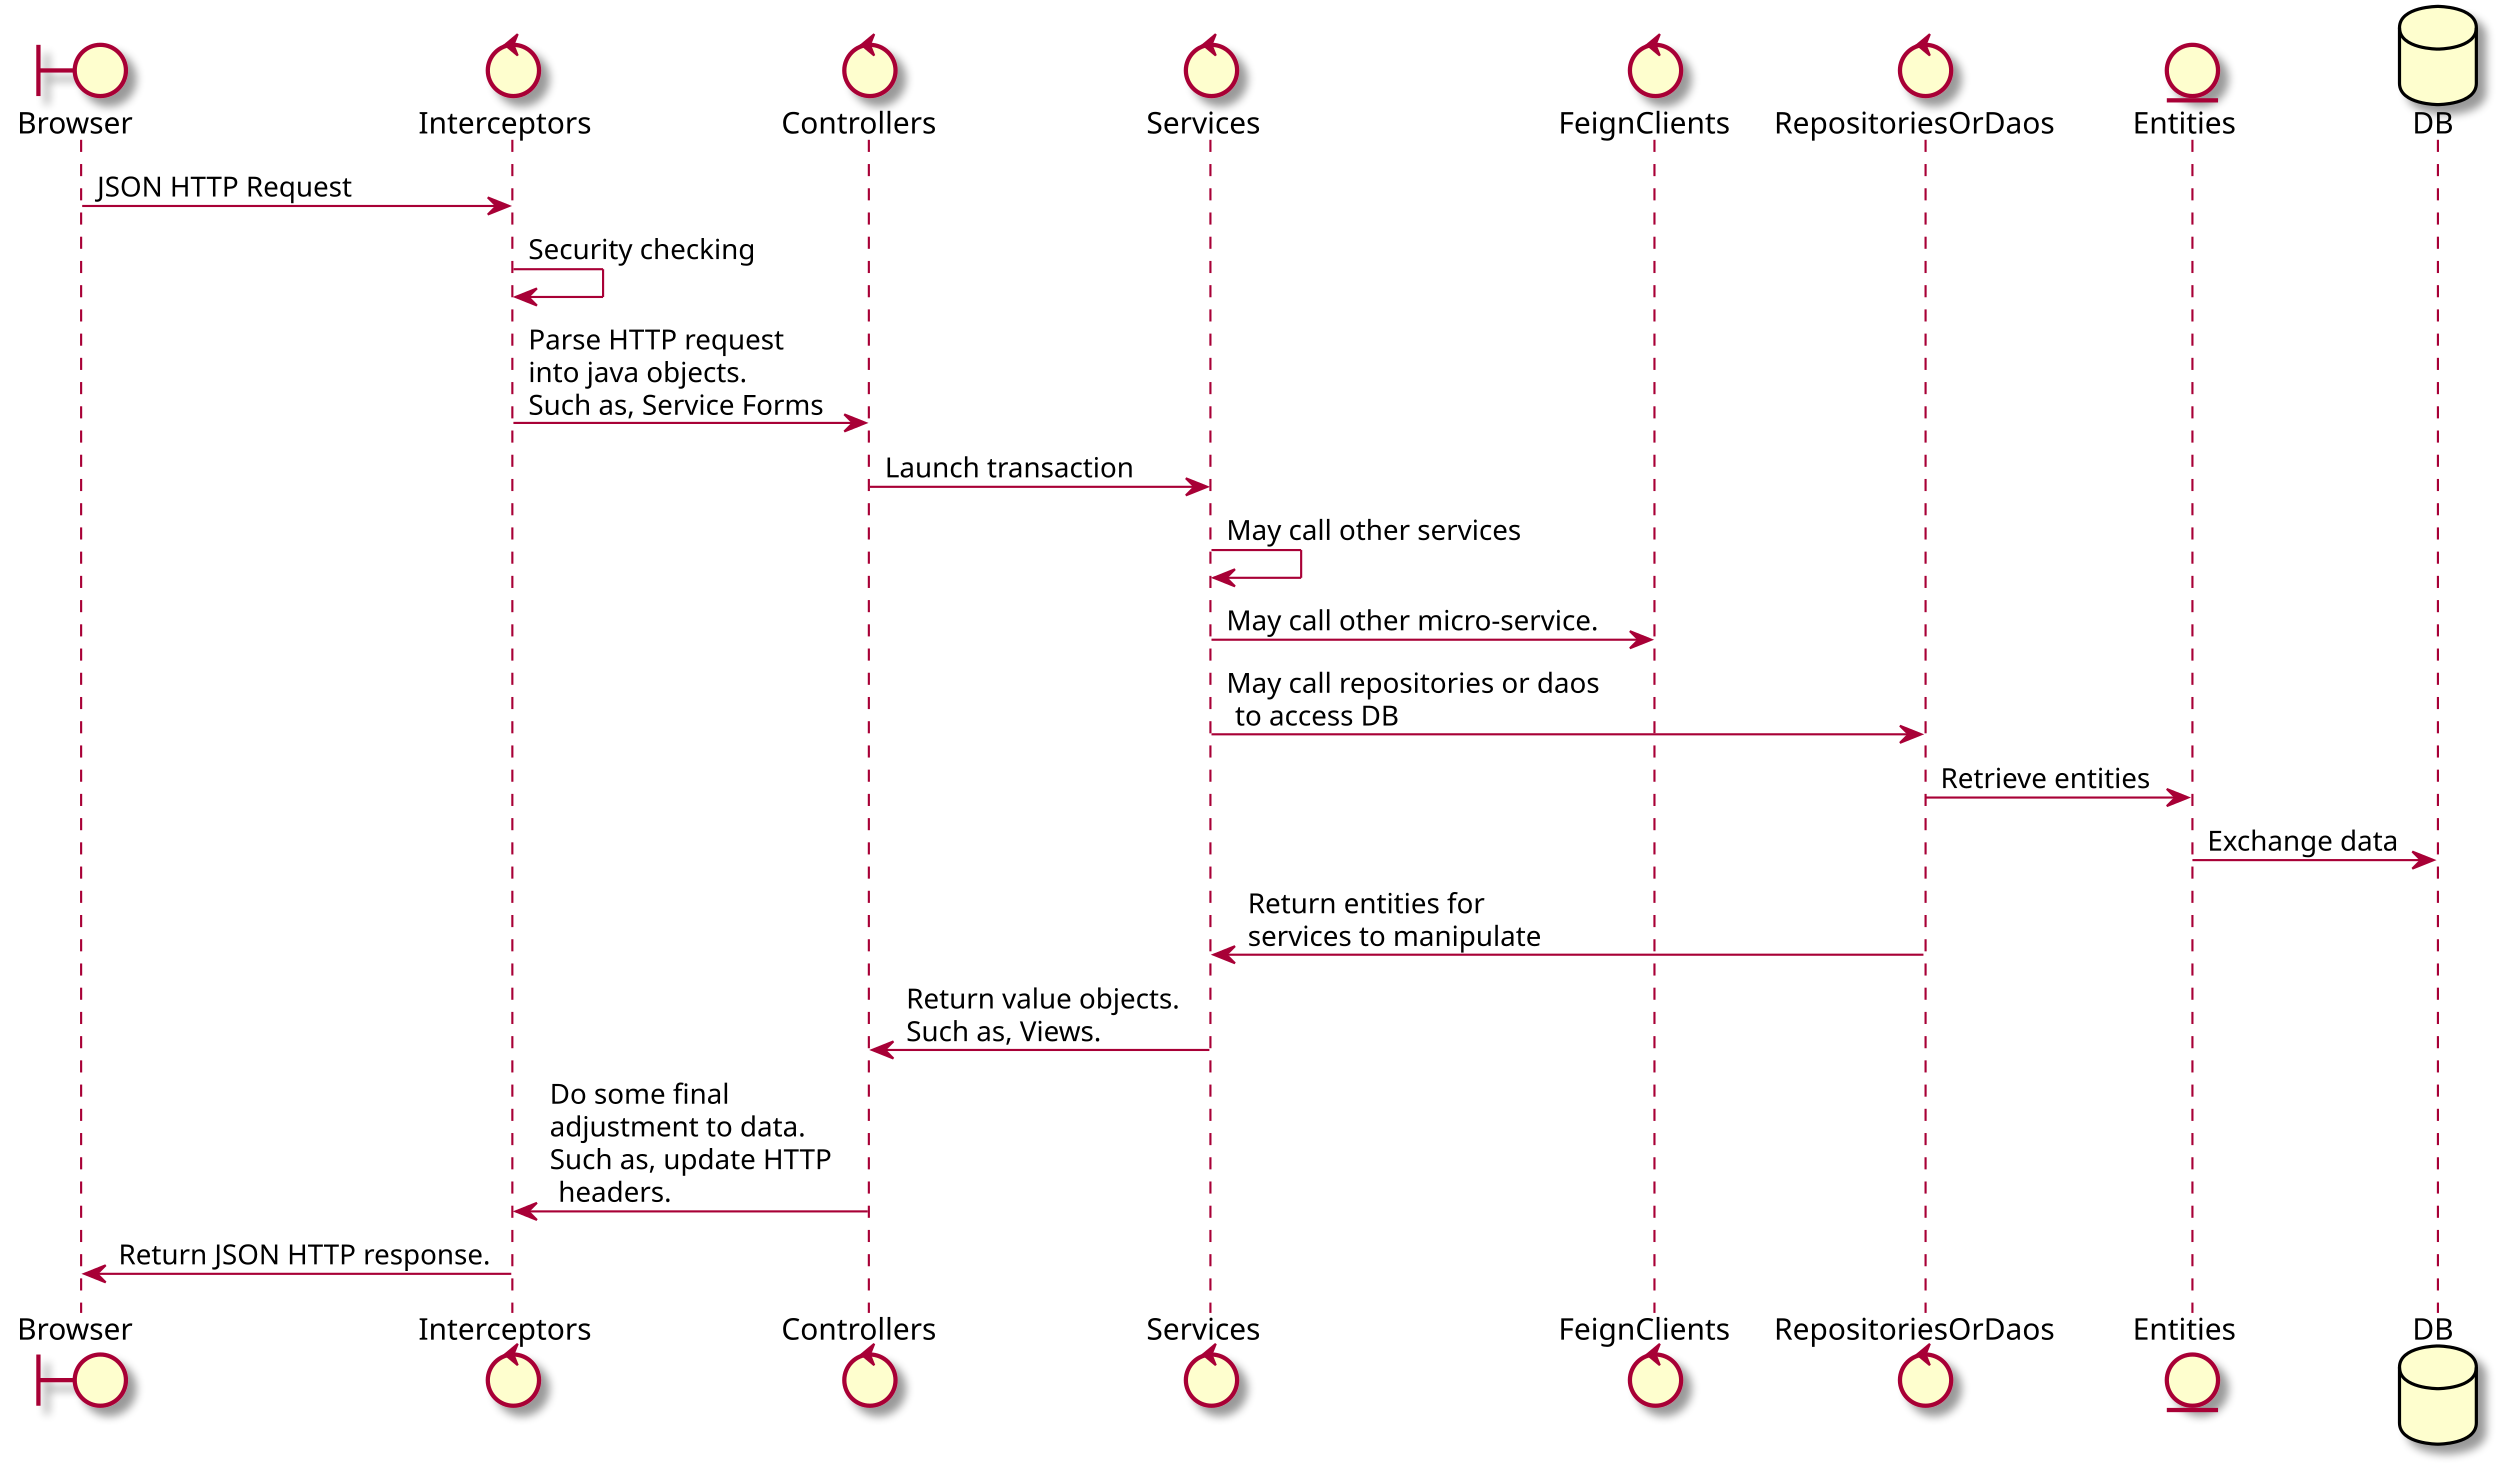
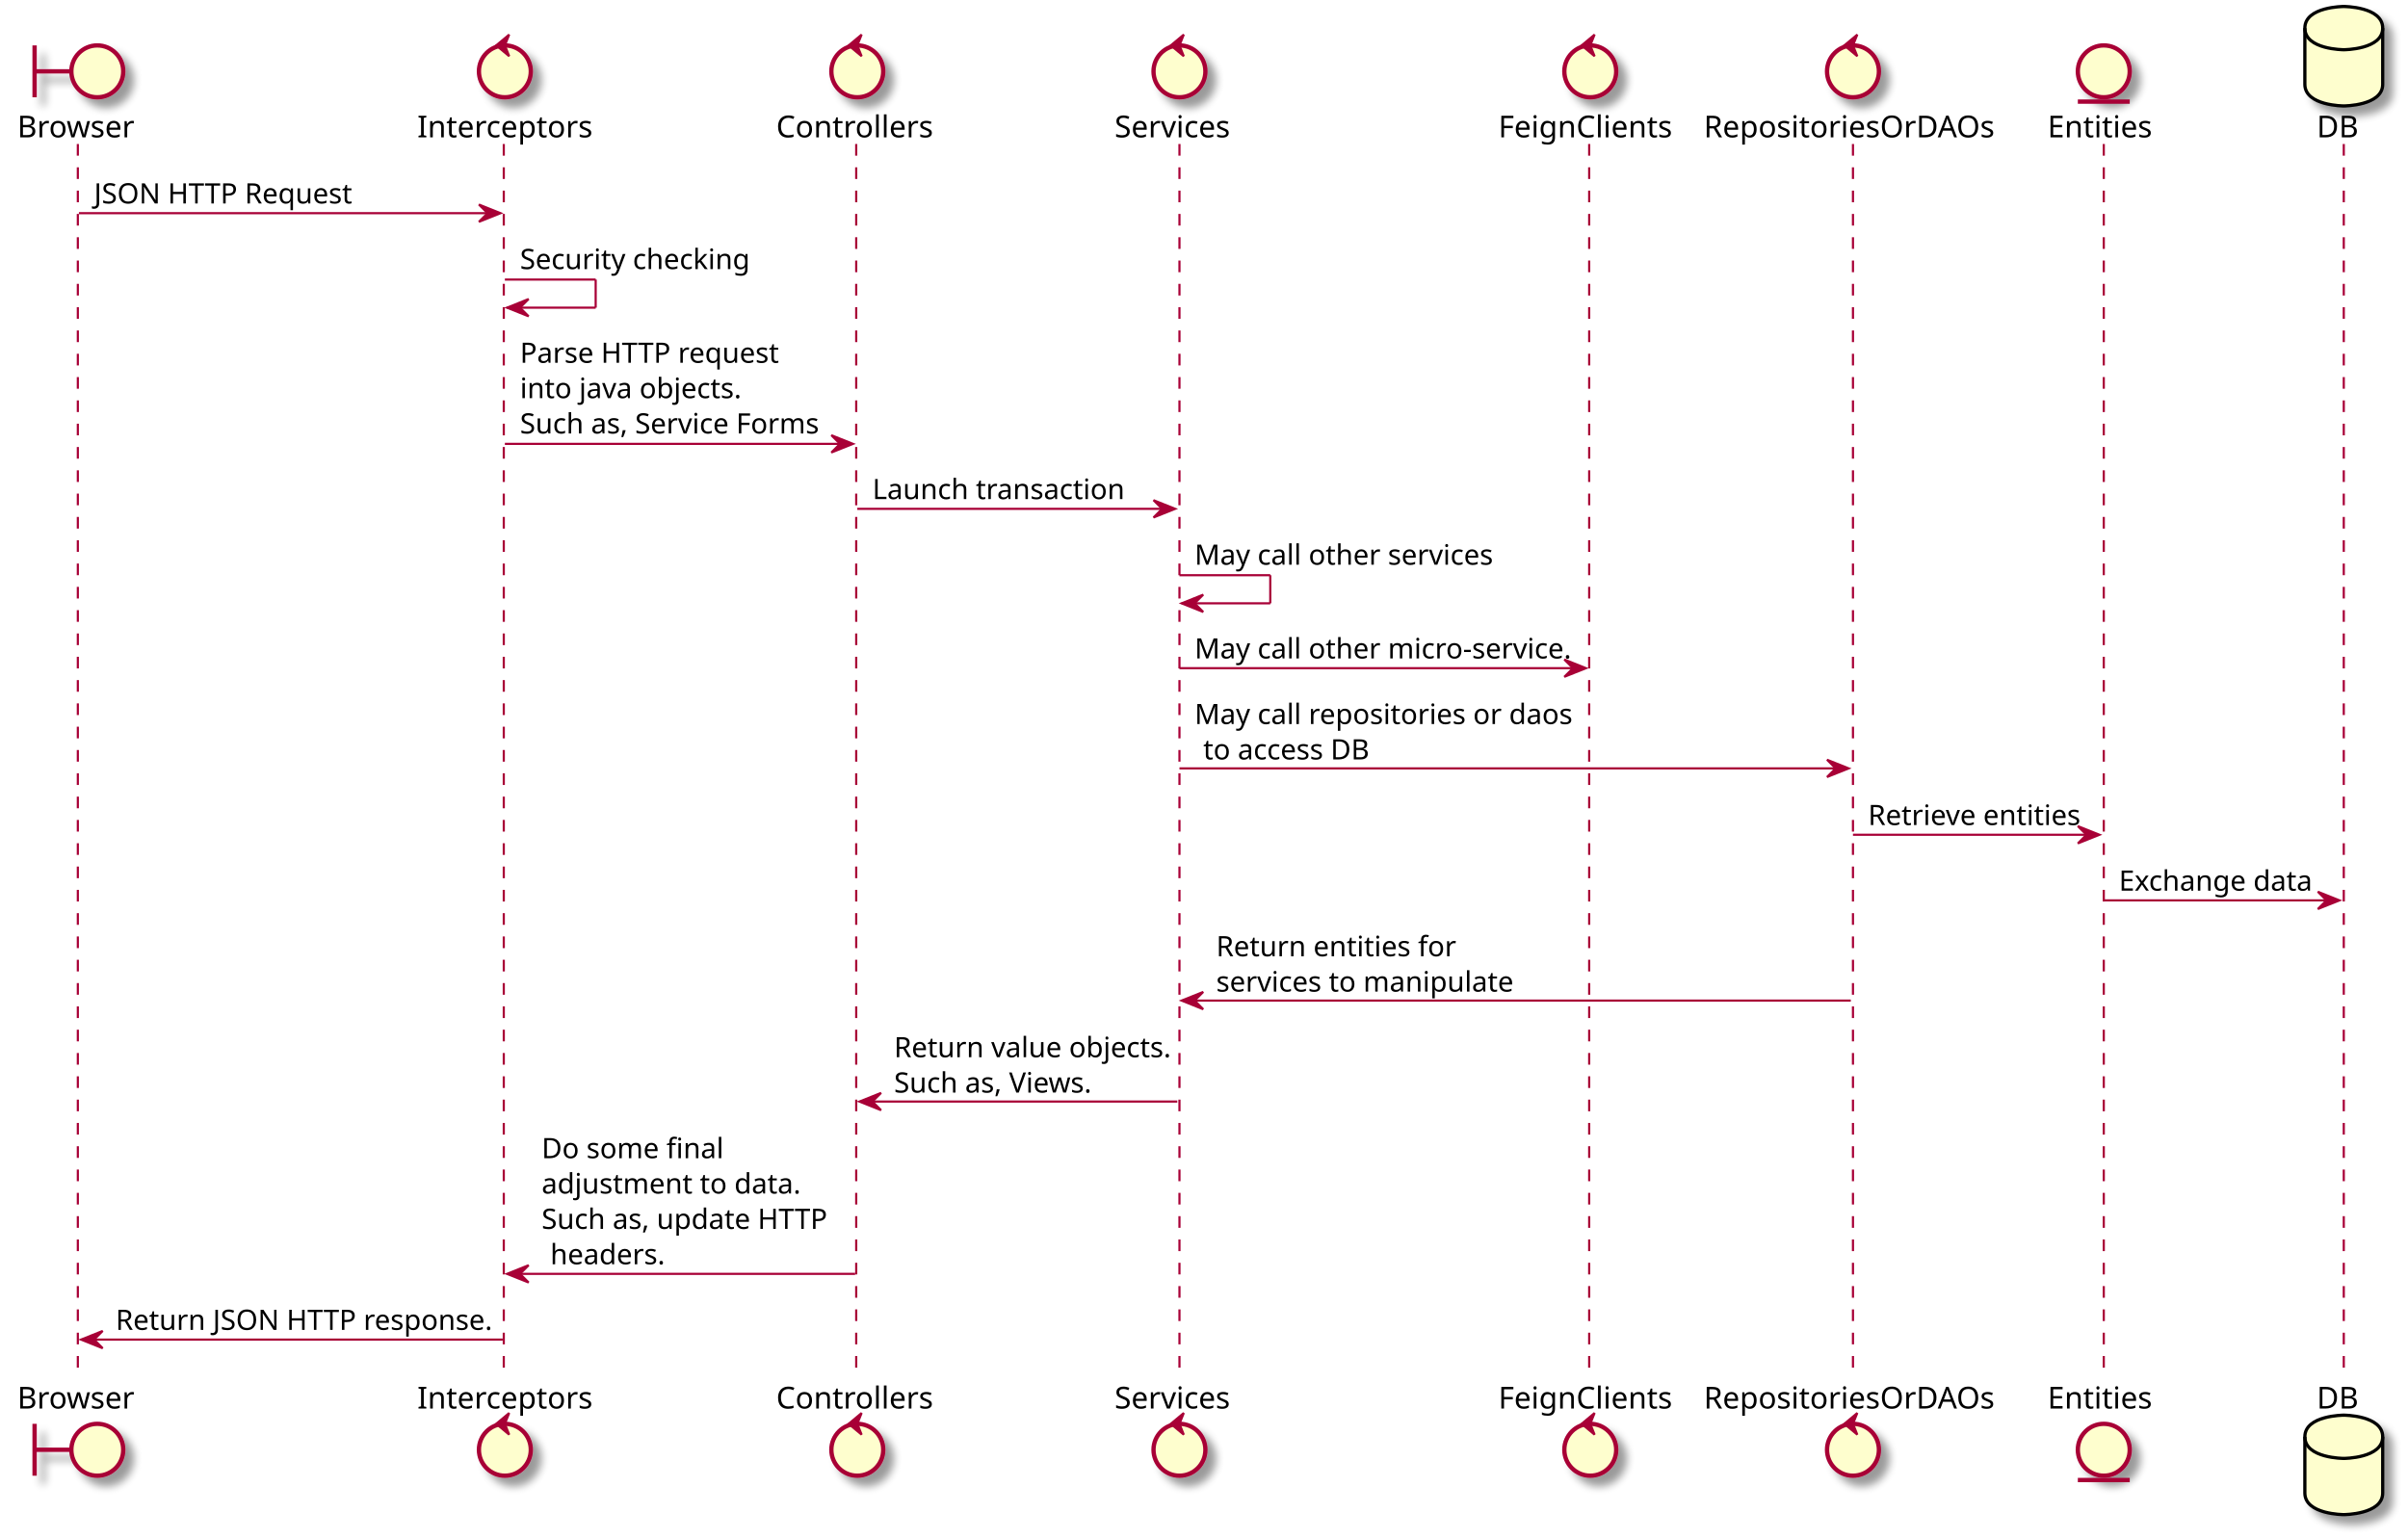
- <svg xmlns="http://www.w3.org/2000/svg" contentScriptType="application/ecmascript" contentStyleType="text/css" height="606.293px" preserveAspectRatio="none" style="width:1032px;height:606px;" version="1.1" viewBox="0 0 1032 606" width="1032.812px" zoomAndPan="magnify">
+ <svg xmlns="http://www.w3.org/2000/svg" contentScriptType="application/ecmascript" contentStyleType="text/css" height="660.406px" preserveAspectRatio="none" style="width:1033px;height:660px;" version="1.1" viewBox="0 0 1033 660" width="1033.275px" zoomAndPan="magnify">
  <defs>
-     <filter height="300%" id="f81kvz002uscv" width="300%" x="-1" y="-1">
-       <feGaussianBlur result="blurOut" stdDeviation="1.762" />
+     <filter height="300%" id="ftykvb6zzwtn3" width="300%" x="-1" y="-1">
+       <feGaussianBlur result="blurOut" stdDeviation="1.855" />
      <feColorMatrix in="blurOut" result="blurOut2" type="matrix" values="0 0 0 0 0 0 0 0 0 0 0 0 0 0 0 0 0 0 .4 0" />
-       <feOffset dx="3.525" dy="3.525" in="blurOut2" result="blurOut3" />
+       <feOffset dx="3.71" dy="3.71" in="blurOut2" result="blurOut3" />
      <feBlend in="SourceGraphic" in2="blurOut3" mode="normal" />
    </filter>
  </defs>
  <g>
-     <line style="stroke: #A80036; stroke-width: 0.881; stroke-dasharray: 5.0,5.0;" x1="33.487" x2="33.487" y1="57.711" y2="541.971" />
-     <line style="stroke: #A80036; stroke-width: 0.881; stroke-dasharray: 5.0,5.0;" x1="211.497" x2="211.497" y1="57.711" y2="541.971" />
-     <line style="stroke: #A80036; stroke-width: 0.881; stroke-dasharray: 5.0,5.0;" x1="358.664" x2="358.664" y1="57.711" y2="541.971" />
-     <line style="stroke: #A80036; stroke-width: 0.881; stroke-dasharray: 5.0,5.0;" x1="499.663" x2="499.663" y1="57.711" y2="541.971" />
-     <line style="stroke: #A80036; stroke-width: 0.881; stroke-dasharray: 5.0,5.0;" x1="682.96" x2="682.96" y1="57.711" y2="541.971" />
-     <line style="stroke: #A80036; stroke-width: 0.881; stroke-dasharray: 5.0,5.0;" x1="794.878" x2="794.878" y1="57.711" y2="541.971" />
-     <line style="stroke: #A80036; stroke-width: 0.881; stroke-dasharray: 5.0,5.0;" x1="905.033" x2="905.033" y1="57.711" y2="541.971" />
-     <line style="stroke: #A80036; stroke-width: 0.881; stroke-dasharray: 5.0,5.0;" x1="1006.375" x2="1006.375" y1="57.711" y2="541.971" />
-     <text fill="#000000" font-family="sans-serif" font-size="12.337" lengthAdjust="spacingAndGlyphs" textLength="48.468" x="7.05" y="55.108">Browser</text>
-     <path d="M15.862,18.506 L15.862,39.656 M15.862,29.081 L30.843,29.081 " fill="#FEFECE" filter="url(#f81kvz002uscv)" style="stroke: #A80036; stroke-width: 1.762;" />
-     <ellipse cx="41.418" cy="29.081" fill="#FEFECE" filter="url(#f81kvz002uscv)" rx="10.575" ry="10.575" style="stroke: #A80036; stroke-width: 1.762;" />
-     <text fill="#000000" font-family="sans-serif" font-size="12.337" lengthAdjust="spacingAndGlyphs" textLength="48.468" x="7.05" y="553.017">Browser</text>
-     <path d="M15.862,559.145 L15.862,580.294 M15.862,569.719 L30.843,569.719 " fill="#FEFECE" filter="url(#f81kvz002uscv)" style="stroke: #A80036; stroke-width: 1.762;" />
-     <ellipse cx="41.418" cy="569.719" fill="#FEFECE" filter="url(#f81kvz002uscv)" rx="10.575" ry="10.575" style="stroke: #A80036; stroke-width: 1.762;" />
-     <text fill="#000000" font-family="sans-serif" font-size="12.337" lengthAdjust="spacingAndGlyphs" textLength="73.143" x="172.723" y="55.108">Interceptors</text>
-     <ellipse cx="211.938" cy="29.081" fill="#FEFECE" filter="url(#f81kvz002uscv)" rx="10.575" ry="10.575" style="stroke: #A80036; stroke-width: 1.762;" />
-     <polygon fill="#A80036" points="208.413,18.506,213.701,14.1,211.938,18.506,213.701,22.912,208.413,18.506" style="stroke: #A80036; stroke-width: 0.881;" />
-     <text fill="#000000" font-family="sans-serif" font-size="12.337" lengthAdjust="spacingAndGlyphs" textLength="73.143" x="172.723" y="553.017">Interceptors</text>
-     <ellipse cx="211.938" cy="569.719" fill="#FEFECE" filter="url(#f81kvz002uscv)" rx="10.575" ry="10.575" style="stroke: #A80036; stroke-width: 1.762;" />
-     <polygon fill="#A80036" points="208.413,559.145,213.701,554.738,211.938,559.145,213.701,563.551,208.413,559.145" style="stroke: #A80036; stroke-width: 0.881;" />
-     <text fill="#000000" font-family="sans-serif" font-size="12.337" lengthAdjust="spacingAndGlyphs" textLength="67.855" x="322.534" y="55.108">Controllers</text>
-     <ellipse cx="359.105" cy="29.081" fill="#FEFECE" filter="url(#f81kvz002uscv)" rx="10.575" ry="10.575" style="stroke: #A80036; stroke-width: 1.762;" />
-     <polygon fill="#A80036" points="355.58,18.506,360.868,14.1,359.105,18.506,360.868,22.912,355.58,18.506" style="stroke: #A80036; stroke-width: 0.881;" />
-     <text fill="#000000" font-family="sans-serif" font-size="12.337" lengthAdjust="spacingAndGlyphs" textLength="67.855" x="322.534" y="553.017">Controllers</text>
-     <ellipse cx="359.105" cy="569.719" fill="#FEFECE" filter="url(#f81kvz002uscv)" rx="10.575" ry="10.575" style="stroke: #A80036; stroke-width: 1.762;" />
-     <polygon fill="#A80036" points="355.58,559.145,360.868,554.738,359.105,559.145,360.868,563.551,355.58,559.145" style="stroke: #A80036; stroke-width: 0.881;" />
-     <text fill="#000000" font-family="sans-serif" font-size="12.337" lengthAdjust="spacingAndGlyphs" textLength="48.468" x="473.226" y="55.108">Services</text>
-     <ellipse cx="500.103" cy="29.081" fill="#FEFECE" filter="url(#f81kvz002uscv)" rx="10.575" ry="10.575" style="stroke: #A80036; stroke-width: 1.762;" />
-     <polygon fill="#A80036" points="496.578,18.506,501.866,14.1,500.103,18.506,501.866,22.912,496.578,18.506" style="stroke: #A80036; stroke-width: 0.881;" />
-     <text fill="#000000" font-family="sans-serif" font-size="12.337" lengthAdjust="spacingAndGlyphs" textLength="48.468" x="473.226" y="553.017">Services</text>
-     <ellipse cx="500.103" cy="569.719" fill="#FEFECE" filter="url(#f81kvz002uscv)" rx="10.575" ry="10.575" style="stroke: #A80036; stroke-width: 1.762;" />
-     <polygon fill="#A80036" points="496.578,559.145,501.866,554.738,500.103,559.145,501.866,563.551,496.578,559.145" style="stroke: #A80036; stroke-width: 0.881;" />
-     <text fill="#000000" font-family="sans-serif" font-size="12.337" lengthAdjust="spacingAndGlyphs" textLength="74.905" x="643.305" y="55.108">FeignClients</text>
-     <ellipse cx="683.401" cy="29.081" fill="#FEFECE" filter="url(#f81kvz002uscv)" rx="10.575" ry="10.575" style="stroke: #A80036; stroke-width: 1.762;" />
-     <polygon fill="#A80036" points="679.876,18.506,685.163,14.1,683.401,18.506,685.163,22.912,679.876,18.506" style="stroke: #A80036; stroke-width: 0.881;" />
-     <text fill="#000000" font-family="sans-serif" font-size="12.337" lengthAdjust="spacingAndGlyphs" textLength="74.905" x="643.305" y="553.017">FeignClients</text>
-     <ellipse cx="683.401" cy="569.719" fill="#FEFECE" filter="url(#f81kvz002uscv)" rx="10.575" ry="10.575" style="stroke: #A80036; stroke-width: 1.762;" />
-     <polygon fill="#A80036" points="679.876,559.145,685.163,554.738,683.401,559.145,685.163,563.551,679.876,559.145" style="stroke: #A80036; stroke-width: 0.881;" />
-     <text fill="#000000" font-family="sans-serif" font-size="12.337" lengthAdjust="spacingAndGlyphs" textLength="119.849" x="732.31" y="55.108">RepositoriesOrDaos</text>
-     <ellipse cx="794.878" cy="29.081" fill="#FEFECE" filter="url(#f81kvz002uscv)" rx="10.575" ry="10.575" style="stroke: #A80036; stroke-width: 1.762;" />
-     <polygon fill="#A80036" points="791.353,18.506,796.64,14.1,794.878,18.506,796.64,22.912,791.353,18.506" style="stroke: #A80036; stroke-width: 0.881;" />
-     <text fill="#000000" font-family="sans-serif" font-size="12.337" lengthAdjust="spacingAndGlyphs" textLength="119.849" x="732.31" y="553.017">RepositoriesOrDaos</text>
-     <ellipse cx="794.878" cy="569.719" fill="#FEFECE" filter="url(#f81kvz002uscv)" rx="10.575" ry="10.575" style="stroke: #A80036; stroke-width: 1.762;" />
-     <polygon fill="#A80036" points="791.353,559.145,796.64,554.738,794.878,559.145,796.64,563.551,791.353,559.145" style="stroke: #A80036; stroke-width: 0.881;" />
-     <text fill="#000000" font-family="sans-serif" font-size="12.337" lengthAdjust="spacingAndGlyphs" textLength="44.062" x="880.358" y="55.108">Entities</text>
-     <ellipse cx="905.033" cy="29.081" fill="#FEFECE" filter="url(#f81kvz002uscv)" rx="10.575" ry="10.575" style="stroke: #A80036; stroke-width: 1.762;" />
-     <line style="stroke: #A80036; stroke-width: 1.762;" x1="894.458" x2="915.608" y1="41.418" y2="41.418" />
-     <text fill="#000000" font-family="sans-serif" font-size="12.337" lengthAdjust="spacingAndGlyphs" textLength="44.062" x="880.358" y="553.017">Entities</text>
-     <ellipse cx="905.033" cy="569.719" fill="#FEFECE" filter="url(#f81kvz002uscv)" rx="10.575" ry="10.575" style="stroke: #A80036; stroke-width: 1.762;" />
-     <line style="stroke: #A80036; stroke-width: 1.762;" x1="894.458" x2="915.608" y1="582.057" y2="582.057" />
-     <text fill="#000000" font-family="sans-serif" font-size="12.337" lengthAdjust="spacingAndGlyphs" textLength="15.862" x="995.8" y="55.108">DB</text>
-     <path d="M990.513,11.456 C990.513,2.644 1006.375,2.644 1006.375,2.644 C1006.375,2.644 1022.237,2.644 1022.237,11.456 L1022.237,34.368 C1022.237,43.181 1006.375,43.181 1006.375,43.181 C1006.375,43.181 990.513,43.181 990.513,34.368 L990.513,11.456 " fill="#FEFECE" filter="url(#f81kvz002uscv)" style="stroke: #000000; stroke-width: 1.322;" />
-     <path d="M990.513,11.456 C990.513,20.268 1006.375,20.268 1006.375,20.268 C1006.375,20.268 1022.237,20.268 1022.237,11.456 " fill="none" style="stroke: #000000; stroke-width: 1.322;" />
-     <text fill="#000000" font-family="sans-serif" font-size="12.337" lengthAdjust="spacingAndGlyphs" textLength="15.862" x="995.8" y="553.017">DB</text>
-     <path d="M990.513,564.432 C990.513,555.62 1006.375,555.62 1006.375,555.62 C1006.375,555.62 1022.237,555.62 1022.237,564.432 L1022.237,587.344 C1022.237,596.157 1006.375,596.157 1006.375,596.157 C1006.375,596.157 990.513,596.157 990.513,587.344 L990.513,564.432 " fill="#FEFECE" filter="url(#f81kvz002uscv)" style="stroke: #000000; stroke-width: 1.322;" />
-     <path d="M990.513,564.432 C990.513,573.244 1006.375,573.244 1006.375,573.244 C1006.375,573.244 1022.237,573.244 1022.237,564.432 " fill="none" style="stroke: #000000; stroke-width: 1.322;" />
-     <polygon fill="#A80036" points="201.363,81.504,210.176,85.029,201.363,88.554,204.888,85.029" style="stroke: #A80036; stroke-width: 0.881;" />
-     <line style="stroke: #A80036; stroke-width: 0.881;" x1="33.928" x2="206.651" y1="85.029" y2="85.029" />
-     <text fill="#000000" font-family="sans-serif" font-size="11.456" lengthAdjust="spacingAndGlyphs" textLength="107.511" x="40.096" y="81.124">JSON HTTP Request</text>
-     <line style="stroke: #A80036; stroke-width: 0.881;" x1="211.938" x2="248.95" y1="111.132" y2="111.132" />
-     <line style="stroke: #A80036; stroke-width: 0.881;" x1="248.95" x2="248.95" y1="111.132" y2="122.589" />
-     <line style="stroke: #A80036; stroke-width: 0.881;" x1="212.819" x2="248.95" y1="122.589" y2="122.589" />
-     <polygon fill="#A80036" points="221.632,119.064,212.819,122.589,221.632,126.114,218.107,122.589" style="stroke: #A80036; stroke-width: 0.881;" />
-     <text fill="#000000" font-family="sans-serif" font-size="11.456" lengthAdjust="spacingAndGlyphs" textLength="97.818" x="218.107" y="106.954">Security checking</text>
-     <polygon fill="#A80036" points="348.53,171.057,357.342,174.582,348.53,178.107,352.055,174.582" style="stroke: #A80036; stroke-width: 0.881;" />
-     <line style="stroke: #A80036; stroke-width: 0.881;" x1="211.938" x2="353.818" y1="174.582" y2="174.582" />
-     <text fill="#000000" font-family="sans-serif" font-size="11.456" lengthAdjust="spacingAndGlyphs" textLength="106.63" x="218.107" y="144.239">Parse HTTP request</text>
-     <text fill="#000000" font-family="sans-serif" font-size="11.456" lengthAdjust="spacingAndGlyphs" textLength="95.174" x="218.107" y="157.732">into java objects.</text>
-     <text fill="#000000" font-family="sans-serif" font-size="11.456" lengthAdjust="spacingAndGlyphs" textLength="126.017" x="218.107" y="171.224">Such as, Service Forms</text>
-     <polygon fill="#A80036" points="489.528,197.434,498.341,200.959,489.528,204.484,493.053,200.959" style="stroke: #A80036; stroke-width: 0.881;" />
-     <line style="stroke: #A80036; stroke-width: 0.881;" x1="359.105" x2="494.816" y1="200.959" y2="200.959" />
-     <text fill="#000000" font-family="sans-serif" font-size="11.456" lengthAdjust="spacingAndGlyphs" textLength="105.749" x="365.274" y="197.053">Launch transaction</text>
-     <line style="stroke: #A80036; stroke-width: 0.881;" x1="500.103" x2="537.115" y1="227.062" y2="227.062" />
-     <line style="stroke: #A80036; stroke-width: 0.881;" x1="537.115" x2="537.115" y1="227.062" y2="238.518" />
-     <line style="stroke: #A80036; stroke-width: 0.881;" x1="500.985" x2="537.115" y1="238.518" y2="238.518" />
-     <polygon fill="#A80036" points="509.797,234.993,500.985,238.518,509.797,242.043,506.272,238.518" style="stroke: #A80036; stroke-width: 0.881;" />
-     <text fill="#000000" font-family="sans-serif" font-size="11.456" lengthAdjust="spacingAndGlyphs" textLength="126.017" x="506.272" y="222.883">May call other services</text>
-     <polygon fill="#A80036" points="672.826,260.549,681.639,264.074,672.826,267.599,676.351,264.074" style="stroke: #A80036; stroke-width: 0.881;" />
-     <line style="stroke: #A80036; stroke-width: 0.881;" x1="500.103" x2="678.114" y1="264.074" y2="264.074" />
-     <text fill="#000000" font-family="sans-serif" font-size="11.456" lengthAdjust="spacingAndGlyphs" textLength="162.148" x="506.272" y="260.169">May call other micro-service.</text>
-     <polygon fill="#A80036" points="784.303,299.597,793.115,303.122,784.303,306.647,787.828,303.122" style="stroke: #A80036; stroke-width: 0.881;" />
-     <line style="stroke: #A80036; stroke-width: 0.881;" x1="500.103" x2="789.59" y1="303.122" y2="303.122" />
-     <text fill="#000000" font-family="sans-serif" font-size="11.456" lengthAdjust="spacingAndGlyphs" textLength="159.504" x="506.272" y="285.998">May call repositories or daos</text>
-     <text fill="#000000" font-family="sans-serif" font-size="11.456" lengthAdjust="spacingAndGlyphs" textLength="70.499" x="509.797" y="299.49">to access DB</text>
-     <polygon fill="#A80036" points="894.458,325.7,903.27,329.226,894.458,332.75,897.983,329.226" style="stroke: #A80036; stroke-width: 0.881;" />
-     <line style="stroke: #A80036; stroke-width: 0.881;" x1="794.878" x2="899.745" y1="329.226" y2="329.226" />
-     <text fill="#000000" font-family="sans-serif" font-size="11.456" lengthAdjust="spacingAndGlyphs" textLength="89.005" x="801.047" y="325.32">Retrieve entities</text>
-     <polygon fill="#A80036" points="995.8,351.53,1004.613,355.055,995.8,358.58,999.325,355.055" style="stroke: #A80036; stroke-width: 0.881;" />
-     <line style="stroke: #A80036; stroke-width: 0.881;" x1="905.033" x2="1001.088" y1="355.055" y2="355.055" />
-     <text fill="#000000" font-family="sans-serif" font-size="11.456" lengthAdjust="spacingAndGlyphs" textLength="80.193" x="911.201" y="351.15">Exchange data</text>
-     <polygon fill="#A80036" points="509.797,390.578,500.985,394.103,509.797,397.628,506.272,394.103" style="stroke: #A80036; stroke-width: 0.881;" />
-     <line style="stroke: #A80036; stroke-width: 0.881;" x1="504.51" x2="793.997" y1="394.103" y2="394.103" />
-     <text fill="#000000" font-family="sans-serif" font-size="11.456" lengthAdjust="spacingAndGlyphs" textLength="100.461" x="515.084" y="376.979">Return entities for</text>
-     <text fill="#000000" font-family="sans-serif" font-size="11.456" lengthAdjust="spacingAndGlyphs" textLength="125.136" x="515.084" y="390.472">services to manipulate</text>
-     <polygon fill="#A80036" points="368.799,429.9,359.986,433.425,368.799,436.95,365.274,433.425" style="stroke: #A80036; stroke-width: 0.881;" />
-     <line style="stroke: #A80036; stroke-width: 0.881;" x1="363.511" x2="499.222" y1="433.425" y2="433.425" />
-     <text fill="#000000" font-family="sans-serif" font-size="11.456" lengthAdjust="spacingAndGlyphs" textLength="116.324" x="374.086" y="416.301">Return value objects.</text>
-     <text fill="#000000" font-family="sans-serif" font-size="11.456" lengthAdjust="spacingAndGlyphs" textLength="84.599" x="374.086" y="429.793">Such as, Views.</text>
-     <polygon fill="#A80036" points="221.632,496.54,212.819,500.065,221.632,503.59,218.107,500.065" style="stroke: #A80036; stroke-width: 0.881;" />
-     <line style="stroke: #A80036; stroke-width: 0.881;" x1="216.344" x2="358.224" y1="500.065" y2="500.065" />
-     <text fill="#000000" font-family="sans-serif" font-size="11.456" lengthAdjust="spacingAndGlyphs" textLength="77.549" x="226.919" y="455.623">Do some final</text>
-     <text fill="#000000" font-family="sans-serif" font-size="11.456" lengthAdjust="spacingAndGlyphs" textLength="108.392" x="226.919" y="469.115">adjustment to data.</text>
-     <text fill="#000000" font-family="sans-serif" font-size="11.456" lengthAdjust="spacingAndGlyphs" textLength="119.849" x="226.919" y="482.608">Such as, update HTTP</text>
-     <text fill="#000000" font-family="sans-serif" font-size="11.456" lengthAdjust="spacingAndGlyphs" textLength="46.706" x="230.444" y="496.1">headers.</text>
-     <polygon fill="#A80036" points="43.621,522.31,34.809,525.835,43.621,529.36,40.096,525.835" style="stroke: #A80036; stroke-width: 0.881;" />
-     <line style="stroke: #A80036; stroke-width: 0.881;" x1="38.334" x2="211.057" y1="525.835" y2="525.835" />
-     <text fill="#000000" font-family="sans-serif" font-size="11.456" lengthAdjust="spacingAndGlyphs" textLength="156.861" x="48.909" y="521.929">Return JSON HTTP response.</text>
+     <line style="stroke: #A80036; stroke-width: 0.928; stroke-dasharray: 5.0,5.0;" x1="33.391" x2="33.391" y1="61.783" y2="591.761" />
+     <line style="stroke: #A80036; stroke-width: 0.928; stroke-dasharray: 5.0,5.0;" x1="216.116" x2="216.116" y1="61.783" y2="591.761" />
+     <line style="stroke: #A80036; stroke-width: 0.928; stroke-dasharray: 5.0,5.0;" x1="367.304" x2="367.304" y1="61.783" y2="591.761" />
+     <line style="stroke: #A80036; stroke-width: 0.928; stroke-dasharray: 5.0,5.0;" x1="505.971" x2="505.971" y1="61.783" y2="591.761" />
+     <line style="stroke: #A80036; stroke-width: 0.928; stroke-dasharray: 5.0,5.0;" x1="681.739" x2="681.739" y1="61.783" y2="591.761" />
+     <line style="stroke: #A80036; stroke-width: 0.928; stroke-dasharray: 5.0,5.0;" x1="794.899" x2="794.899" y1="61.783" y2="591.761" />
+     <line style="stroke: #A80036; stroke-width: 0.928; stroke-dasharray: 5.0,5.0;" x1="902.493" x2="902.493" y1="61.783" y2="591.761" />
+     <line style="stroke: #A80036; stroke-width: 0.928; stroke-dasharray: 5.0,5.0;" x1="1005.449" x2="1005.449" y1="61.783" y2="591.761" />
+     <text fill="#000000" font-family="sans-serif" font-size="12.986" lengthAdjust="spacingAndGlyphs" textLength="47.304" x="7.42" y="58.929">Browser</text>
+     <path d="M14.841,19.478 L14.841,41.739 M14.841,30.609 L30.609,30.609 " fill="#FEFECE" filter="url(#ftykvb6zzwtn3)" style="stroke: #A80036; stroke-width: 1.855;" />
+     <ellipse cx="41.739" cy="30.609" fill="#FEFECE" filter="url(#ftykvb6zzwtn3)" rx="11.13" ry="11.13" style="stroke: #A80036; stroke-width: 1.855;" />
+     <text fill="#000000" font-family="sans-serif" font-size="12.986" lengthAdjust="spacingAndGlyphs" textLength="47.304" x="7.42" y="604.313">Browser</text>
+     <path d="M14.841,610.877 L14.841,633.138 M14.841,622.007 L30.609,622.007 " fill="#FEFECE" filter="url(#ftykvb6zzwtn3)" style="stroke: #A80036; stroke-width: 1.855;" />
+     <ellipse cx="41.739" cy="622.007" fill="#FEFECE" filter="url(#ftykvb6zzwtn3)" rx="11.13" ry="11.13" style="stroke: #A80036; stroke-width: 1.855;" />
+     <text fill="#000000" font-family="sans-serif" font-size="12.986" lengthAdjust="spacingAndGlyphs" textLength="69.565" x="179.014" y="58.929">Interceptors</text>
+     <ellipse cx="216.58" cy="30.609" fill="#FEFECE" filter="url(#ftykvb6zzwtn3)" rx="11.13" ry="11.13" style="stroke: #A80036; stroke-width: 1.855;" />
+     <polygon fill="#A80036" points="212.87,19.478,218.435,14.841,216.58,19.478,218.435,24.116,212.87,19.478" style="stroke: #A80036; stroke-width: 0.928;" />
+     <text fill="#000000" font-family="sans-serif" font-size="12.986" lengthAdjust="spacingAndGlyphs" textLength="69.565" x="179.014" y="604.313">Interceptors</text>
+     <ellipse cx="216.58" cy="622.007" fill="#FEFECE" filter="url(#ftykvb6zzwtn3)" rx="11.13" ry="11.13" style="stroke: #A80036; stroke-width: 1.855;" />
+     <polygon fill="#A80036" points="212.87,610.877,218.435,606.239,216.58,610.877,218.435,615.514,212.87,610.877" style="stroke: #A80036; stroke-width: 0.928;" />
+     <text fill="#000000" font-family="sans-serif" font-size="12.986" lengthAdjust="spacingAndGlyphs" textLength="64" x="332.986" y="58.929">Controllers</text>
+     <ellipse cx="367.768" cy="30.609" fill="#FEFECE" filter="url(#ftykvb6zzwtn3)" rx="11.13" ry="11.13" style="stroke: #A80036; stroke-width: 1.855;" />
+     <polygon fill="#A80036" points="364.058,19.478,369.623,14.841,367.768,19.478,369.623,24.116,364.058,19.478" style="stroke: #A80036; stroke-width: 0.928;" />
+     <text fill="#000000" font-family="sans-serif" font-size="12.986" lengthAdjust="spacingAndGlyphs" textLength="64" x="332.986" y="604.313">Controllers</text>
+     <ellipse cx="367.768" cy="622.007" fill="#FEFECE" filter="url(#ftykvb6zzwtn3)" rx="11.13" ry="11.13" style="stroke: #A80036; stroke-width: 1.855;" />
+     <polygon fill="#A80036" points="364.058,610.877,369.623,606.239,367.768,610.877,369.623,615.514,364.058,610.877" style="stroke: #A80036; stroke-width: 0.928;" />
+     <text fill="#000000" font-family="sans-serif" font-size="12.986" lengthAdjust="spacingAndGlyphs" textLength="50.087" x="478.145" y="58.929">Services</text>
+     <ellipse cx="505.971" cy="30.609" fill="#FEFECE" filter="url(#ftykvb6zzwtn3)" rx="11.13" ry="11.13" style="stroke: #A80036; stroke-width: 1.855;" />
+     <polygon fill="#A80036" points="502.261,19.478,507.826,14.841,505.971,19.478,507.826,24.116,502.261,19.478" style="stroke: #A80036; stroke-width: 0.928;" />
+     <text fill="#000000" font-family="sans-serif" font-size="12.986" lengthAdjust="spacingAndGlyphs" textLength="50.087" x="478.145" y="604.313">Services</text>
+     <ellipse cx="505.971" cy="622.007" fill="#FEFECE" filter="url(#ftykvb6zzwtn3)" rx="11.13" ry="11.13" style="stroke: #A80036; stroke-width: 1.855;" />
+     <polygon fill="#A80036" points="502.261,610.877,507.826,606.239,505.971,610.877,507.826,615.514,502.261,610.877" style="stroke: #A80036; stroke-width: 0.928;" />
+     <text fill="#000000" font-family="sans-serif" font-size="12.986" lengthAdjust="spacingAndGlyphs" textLength="73.275" x="642.783" y="58.929">FeignClients</text>
+     <ellipse cx="682.203" cy="30.609" fill="#FEFECE" filter="url(#ftykvb6zzwtn3)" rx="11.13" ry="11.13" style="stroke: #A80036; stroke-width: 1.855;" />
+     <polygon fill="#A80036" points="678.493,19.478,684.058,14.841,682.203,19.478,684.058,24.116,678.493,19.478" style="stroke: #A80036; stroke-width: 0.928;" />
+     <text fill="#000000" font-family="sans-serif" font-size="12.986" lengthAdjust="spacingAndGlyphs" textLength="73.275" x="642.783" y="604.313">FeignClients</text>
+     <ellipse cx="682.203" cy="622.007" fill="#FEFECE" filter="url(#ftykvb6zzwtn3)" rx="11.13" ry="11.13" style="stroke: #A80036; stroke-width: 1.855;" />
+     <polygon fill="#A80036" points="678.493,610.877,684.058,606.239,682.203,610.877,684.058,615.514,678.493,610.877" style="stroke: #A80036; stroke-width: 0.928;" />
+     <text fill="#000000" font-family="sans-serif" font-size="12.986" lengthAdjust="spacingAndGlyphs" textLength="122.435" x="730.899" y="58.929">RepositoriesOrDAOs</text>
+     <ellipse cx="794.899" cy="30.609" fill="#FEFECE" filter="url(#ftykvb6zzwtn3)" rx="11.13" ry="11.13" style="stroke: #A80036; stroke-width: 1.855;" />
+     <polygon fill="#A80036" points="791.188,19.478,796.754,14.841,794.899,19.478,796.754,24.116,791.188,19.478" style="stroke: #A80036; stroke-width: 0.928;" />
+     <text fill="#000000" font-family="sans-serif" font-size="12.986" lengthAdjust="spacingAndGlyphs" textLength="122.435" x="730.899" y="604.313">RepositoriesOrDAOs</text>
+     <ellipse cx="794.899" cy="622.007" fill="#FEFECE" filter="url(#ftykvb6zzwtn3)" rx="11.13" ry="11.13" style="stroke: #A80036; stroke-width: 1.855;" />
+     <polygon fill="#A80036" points="791.188,610.877,796.754,606.239,794.899,610.877,796.754,615.514,791.188,610.877" style="stroke: #A80036; stroke-width: 0.928;" />
+     <text fill="#000000" font-family="sans-serif" font-size="12.986" lengthAdjust="spacingAndGlyphs" textLength="42.667" x="878.377" y="58.929">Entities</text>
+     <ellipse cx="902.493" cy="30.609" fill="#FEFECE" filter="url(#ftykvb6zzwtn3)" rx="11.13" ry="11.13" style="stroke: #A80036; stroke-width: 1.855;" />
+     <line style="stroke: #A80036; stroke-width: 1.855;" x1="891.362" x2="913.623" y1="43.594" y2="43.594" />
+     <text fill="#000000" font-family="sans-serif" font-size="12.986" lengthAdjust="spacingAndGlyphs" textLength="42.667" x="878.377" y="604.313">Entities</text>
+     <ellipse cx="902.493" cy="622.007" fill="#FEFECE" filter="url(#ftykvb6zzwtn3)" rx="11.13" ry="11.13" style="stroke: #A80036; stroke-width: 1.855;" />
+     <line style="stroke: #A80036; stroke-width: 1.855;" x1="891.362" x2="913.623" y1="634.993" y2="634.993" />
+     <text fill="#000000" font-family="sans-serif" font-size="12.986" lengthAdjust="spacingAndGlyphs" textLength="17.623" x="993.855" y="58.929">DB</text>
+     <path d="M988.754,12.058 C988.754,2.783 1005.449,2.783 1005.449,2.783 C1005.449,2.783 1022.145,2.783 1022.145,12.058 L1022.145,36.174 C1022.145,45.449 1005.449,45.449 1005.449,45.449 C1005.449,45.449 988.754,45.449 988.754,36.174 L988.754,12.058 " fill="#FEFECE" filter="url(#ftykvb6zzwtn3)" style="stroke: #000000; stroke-width: 1.391;" />
+     <path d="M988.754,12.058 C988.754,21.333 1005.449,21.333 1005.449,21.333 C1005.449,21.333 1022.145,21.333 1022.145,12.058 " fill="none" style="stroke: #000000; stroke-width: 1.391;" />
+     <text fill="#000000" font-family="sans-serif" font-size="12.986" lengthAdjust="spacingAndGlyphs" textLength="17.623" x="993.855" y="604.313">DB</text>
+     <path d="M988.754,616.442 C988.754,607.167 1005.449,607.167 1005.449,607.167 C1005.449,607.167 1022.145,607.167 1022.145,616.442 L1022.145,640.558 C1022.145,649.833 1005.449,649.833 1005.449,649.833 C1005.449,649.833 988.754,649.833 988.754,640.558 L988.754,616.442 " fill="#FEFECE" filter="url(#ftykvb6zzwtn3)" style="stroke: #000000; stroke-width: 1.391;" />
+     <path d="M988.754,616.442 C988.754,625.717 1005.449,625.717 1005.449,625.717 C1005.449,625.717 1022.145,625.717 1022.145,616.442 " fill="none" style="stroke: #000000; stroke-width: 1.391;" />
+     <polygon fill="#A80036" points="205.449,87.754,214.725,91.464,205.449,95.174,209.159,91.464" style="stroke: #A80036; stroke-width: 0.928;" />
+     <line style="stroke: #A80036; stroke-width: 0.928;" x1="33.855" x2="211.014" y1="91.464" y2="91.464" />
+     <text fill="#000000" font-family="sans-serif" font-size="12.058" lengthAdjust="spacingAndGlyphs" textLength="113.159" x="40.348" y="87.285">JSON HTTP Request</text>
+     <line style="stroke: #A80036; stroke-width: 0.928;" x1="216.58" x2="255.536" y1="119.942" y2="119.942" />
+     <line style="stroke: #A80036; stroke-width: 0.928;" x1="255.536" x2="255.536" y1="119.942" y2="132" />
+     <line style="stroke: #A80036; stroke-width: 0.928;" x1="217.507" x2="255.536" y1="132" y2="132" />
+     <polygon fill="#A80036" points="226.783,128.29,217.507,132,226.783,135.71,223.072,132" style="stroke: #A80036; stroke-width: 0.928;" />
+     <text fill="#000000" font-family="sans-serif" font-size="12.058" lengthAdjust="spacingAndGlyphs" textLength="96.464" x="223.072" y="115.438">Security checking</text>
+     <polygon fill="#A80036" points="356.638,186.725,365.913,190.435,356.638,194.145,360.348,190.435" style="stroke: #A80036; stroke-width: 0.928;" />
+     <line style="stroke: #A80036; stroke-width: 0.928;" x1="216.58" x2="362.203" y1="190.435" y2="190.435" />
+     <text fill="#000000" font-family="sans-serif" font-size="12.058" lengthAdjust="spacingAndGlyphs" textLength="108.522" x="223.072" y="155.648">Parse HTTP request</text>
+     <text fill="#000000" font-family="sans-serif" font-size="12.058" lengthAdjust="spacingAndGlyphs" textLength="89.971" x="223.072" y="170.814">into java objects.</text>
+     <text fill="#000000" font-family="sans-serif" font-size="12.058" lengthAdjust="spacingAndGlyphs" textLength="128.928" x="223.072" y="185.981">Such as, Service Forms</text>
+     <polygon fill="#A80036" points="494.841,214.601,504.116,218.312,494.841,222.022,498.551,218.312" style="stroke: #A80036; stroke-width: 0.928;" />
+     <line style="stroke: #A80036; stroke-width: 0.928;" x1="367.768" x2="500.406" y1="218.312" y2="218.312" />
+     <text fill="#000000" font-family="sans-serif" font-size="12.058" lengthAdjust="spacingAndGlyphs" textLength="102.029" x="374.261" y="214.133">Launch transaction</text>
+     <line style="stroke: #A80036; stroke-width: 0.928;" x1="505.971" x2="544.928" y1="246.79" y2="246.79" />
+     <line style="stroke: #A80036; stroke-width: 0.928;" x1="544.928" x2="544.928" y1="246.79" y2="258.848" />
+     <line style="stroke: #A80036; stroke-width: 0.928;" x1="506.899" x2="544.928" y1="258.848" y2="258.848" />
+     <polygon fill="#A80036" points="516.174,255.138,506.899,258.848,516.174,262.558,512.464,258.848" style="stroke: #A80036; stroke-width: 0.928;" />
+     <text fill="#000000" font-family="sans-serif" font-size="12.058" lengthAdjust="spacingAndGlyphs" textLength="123.362" x="512.464" y="242.285">May call other services</text>
+     <polygon fill="#A80036" points="671.072,282.964,680.348,286.674,671.072,290.384,674.783,286.674" style="stroke: #A80036; stroke-width: 0.928;" />
+     <line style="stroke: #A80036; stroke-width: 0.928;" x1="505.971" x2="676.638" y1="286.674" y2="286.674" />
+     <text fill="#000000" font-family="sans-serif" font-size="12.058" lengthAdjust="spacingAndGlyphs" textLength="153.971" x="512.464" y="282.495">May call other micro-service.</text>
+     <polygon fill="#A80036" points="783.768,325.957,793.043,329.667,783.768,333.377,787.478,329.667" style="stroke: #A80036; stroke-width: 0.928;" />
+     <line style="stroke: #A80036; stroke-width: 0.928;" x1="505.971" x2="789.333" y1="329.667" y2="329.667" />
+     <text fill="#000000" font-family="sans-serif" font-size="12.058" lengthAdjust="spacingAndGlyphs" textLength="154.899" x="512.464" y="310.648">May call repositories or daos</text>
+     <text fill="#000000" font-family="sans-serif" font-size="12.058" lengthAdjust="spacingAndGlyphs" textLength="73.275" x="516.174" y="325.814">to access DB</text>
+     <polygon fill="#A80036" points="891.362,354.435,900.638,358.145,891.362,361.855,895.072,358.145" style="stroke: #A80036; stroke-width: 0.928;" />
+     <line style="stroke: #A80036; stroke-width: 0.928;" x1="794.899" x2="896.928" y1="358.145" y2="358.145" />
+     <text fill="#000000" font-family="sans-serif" font-size="12.058" lengthAdjust="spacingAndGlyphs" textLength="85.333" x="801.391" y="353.966">Retrieve entities</text>
+     <polygon fill="#A80036" points="994.319,382.587,1003.594,386.297,994.319,390.007,998.029,386.297" style="stroke: #A80036; stroke-width: 0.928;" />
+     <line style="stroke: #A80036; stroke-width: 0.928;" x1="902.493" x2="999.884" y1="386.297" y2="386.297" />
+     <text fill="#000000" font-family="sans-serif" font-size="12.058" lengthAdjust="spacingAndGlyphs" textLength="80.696" x="908.986" y="382.119">Exchange data</text>
+     <polygon fill="#A80036" points="516.174,425.58,506.899,429.29,516.174,433,512.464,429.29" style="stroke: #A80036; stroke-width: 0.928;" />
+     <line style="stroke: #A80036; stroke-width: 0.928;" x1="510.609" x2="793.971" y1="429.29" y2="429.29" />
+     <text fill="#000000" font-family="sans-serif" font-size="12.058" lengthAdjust="spacingAndGlyphs" textLength="94.609" x="521.739" y="410.271">Return entities for</text>
+     <text fill="#000000" font-family="sans-serif" font-size="12.058" lengthAdjust="spacingAndGlyphs" textLength="119.652" x="521.739" y="425.438">services to manipulate</text>
+     <polygon fill="#A80036" points="377.971,468.899,368.696,472.609,377.971,476.319,374.261,472.609" style="stroke: #A80036; stroke-width: 0.928;" />
+     <line style="stroke: #A80036; stroke-width: 0.928;" x1="372.406" x2="505.043" y1="472.609" y2="472.609" />
+     <text fill="#000000" font-family="sans-serif" font-size="12.058" lengthAdjust="spacingAndGlyphs" textLength="112.232" x="383.536" y="453.59">Return value objects.</text>
+     <text fill="#000000" font-family="sans-serif" font-size="12.058" lengthAdjust="spacingAndGlyphs" textLength="88.116" x="383.536" y="468.756">Such as, Views.</text>
+     <polygon fill="#A80036" points="226.783,542.826,217.507,546.536,226.783,550.246,223.072,546.536" style="stroke: #A80036; stroke-width: 0.928;" />
+     <line style="stroke: #A80036; stroke-width: 0.928;" x1="221.217" x2="366.841" y1="546.536" y2="546.536" />
+     <text fill="#000000" font-family="sans-serif" font-size="12.058" lengthAdjust="spacingAndGlyphs" textLength="73.275" x="232.348" y="496.909">Do some final</text>
+     <text fill="#000000" font-family="sans-serif" font-size="12.058" lengthAdjust="spacingAndGlyphs" textLength="103.884" x="232.348" y="512.075">adjustment to data.</text>
+     <text fill="#000000" font-family="sans-serif" font-size="12.058" lengthAdjust="spacingAndGlyphs" textLength="121.507" x="232.348" y="527.242">Such as, update HTTP</text>
+     <text fill="#000000" font-family="sans-serif" font-size="12.058" lengthAdjust="spacingAndGlyphs" textLength="46.377" x="236.058" y="542.409">headers.</text>
+     <polygon fill="#A80036" points="44.058,571.029,34.783,574.739,44.058,578.449,40.348,574.739" style="stroke: #A80036; stroke-width: 0.928;" />
+     <line style="stroke: #A80036; stroke-width: 0.928;" x1="38.493" x2="215.652" y1="574.739" y2="574.739" />
+     <text fill="#000000" font-family="sans-serif" font-size="12.058" lengthAdjust="spacingAndGlyphs" textLength="160.464" x="49.623" y="570.561">Return JSON HTTP response.</text>
  </g>
</svg>
